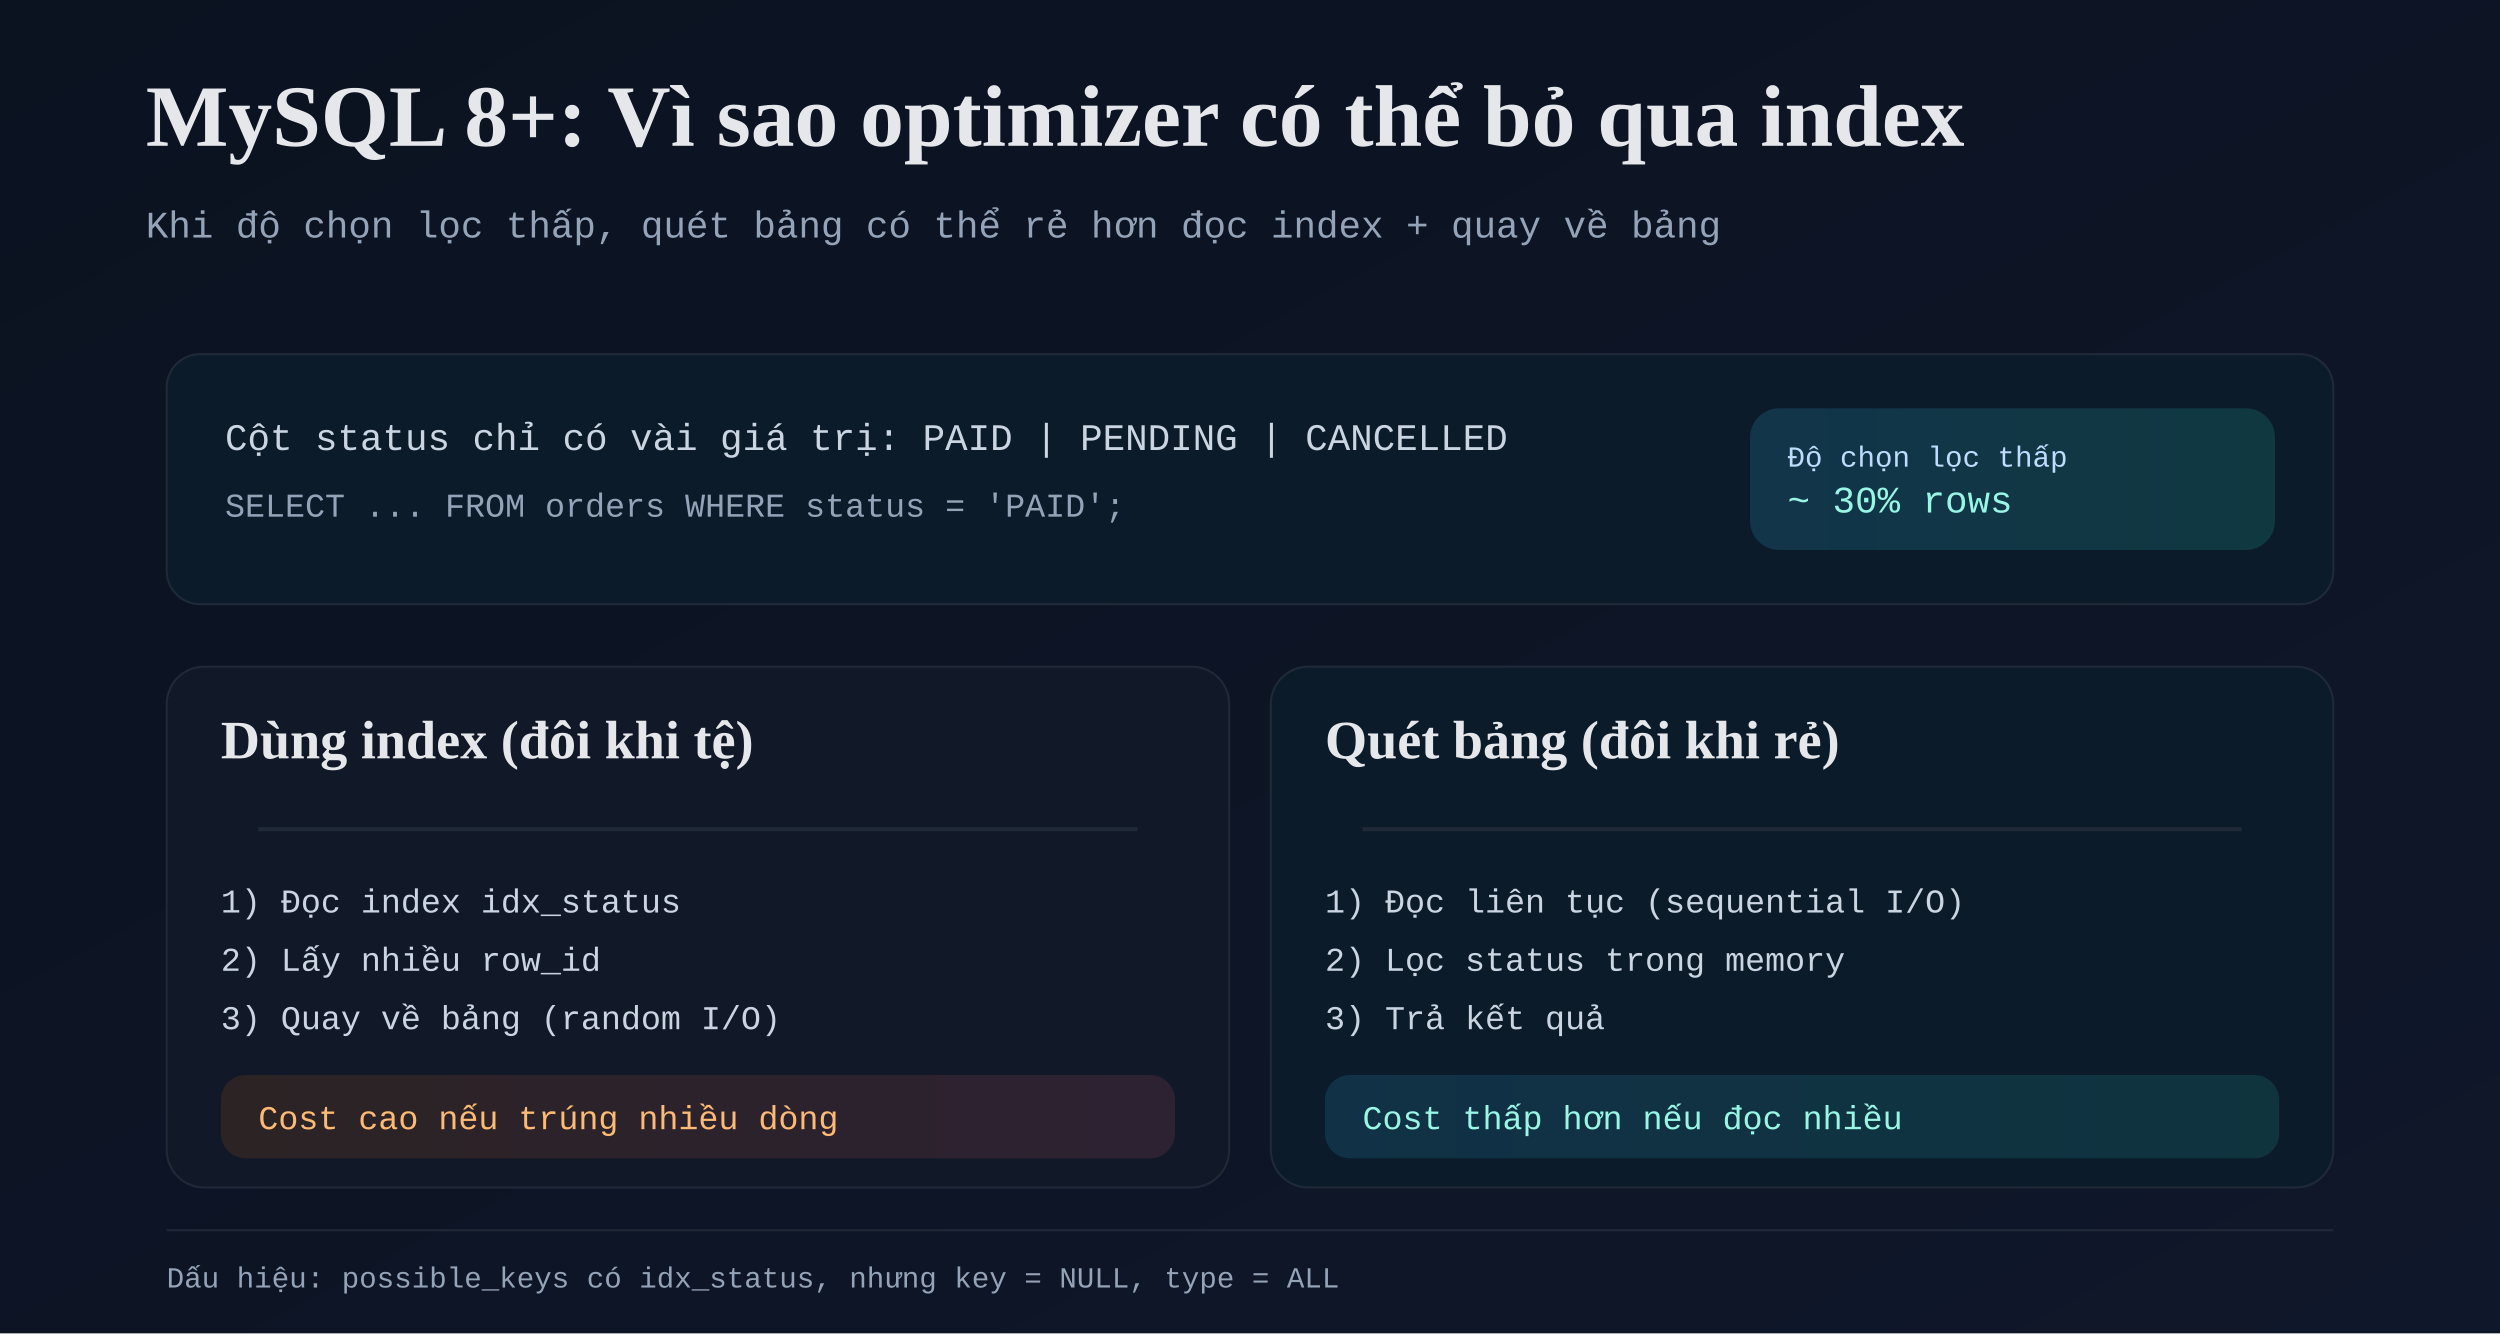
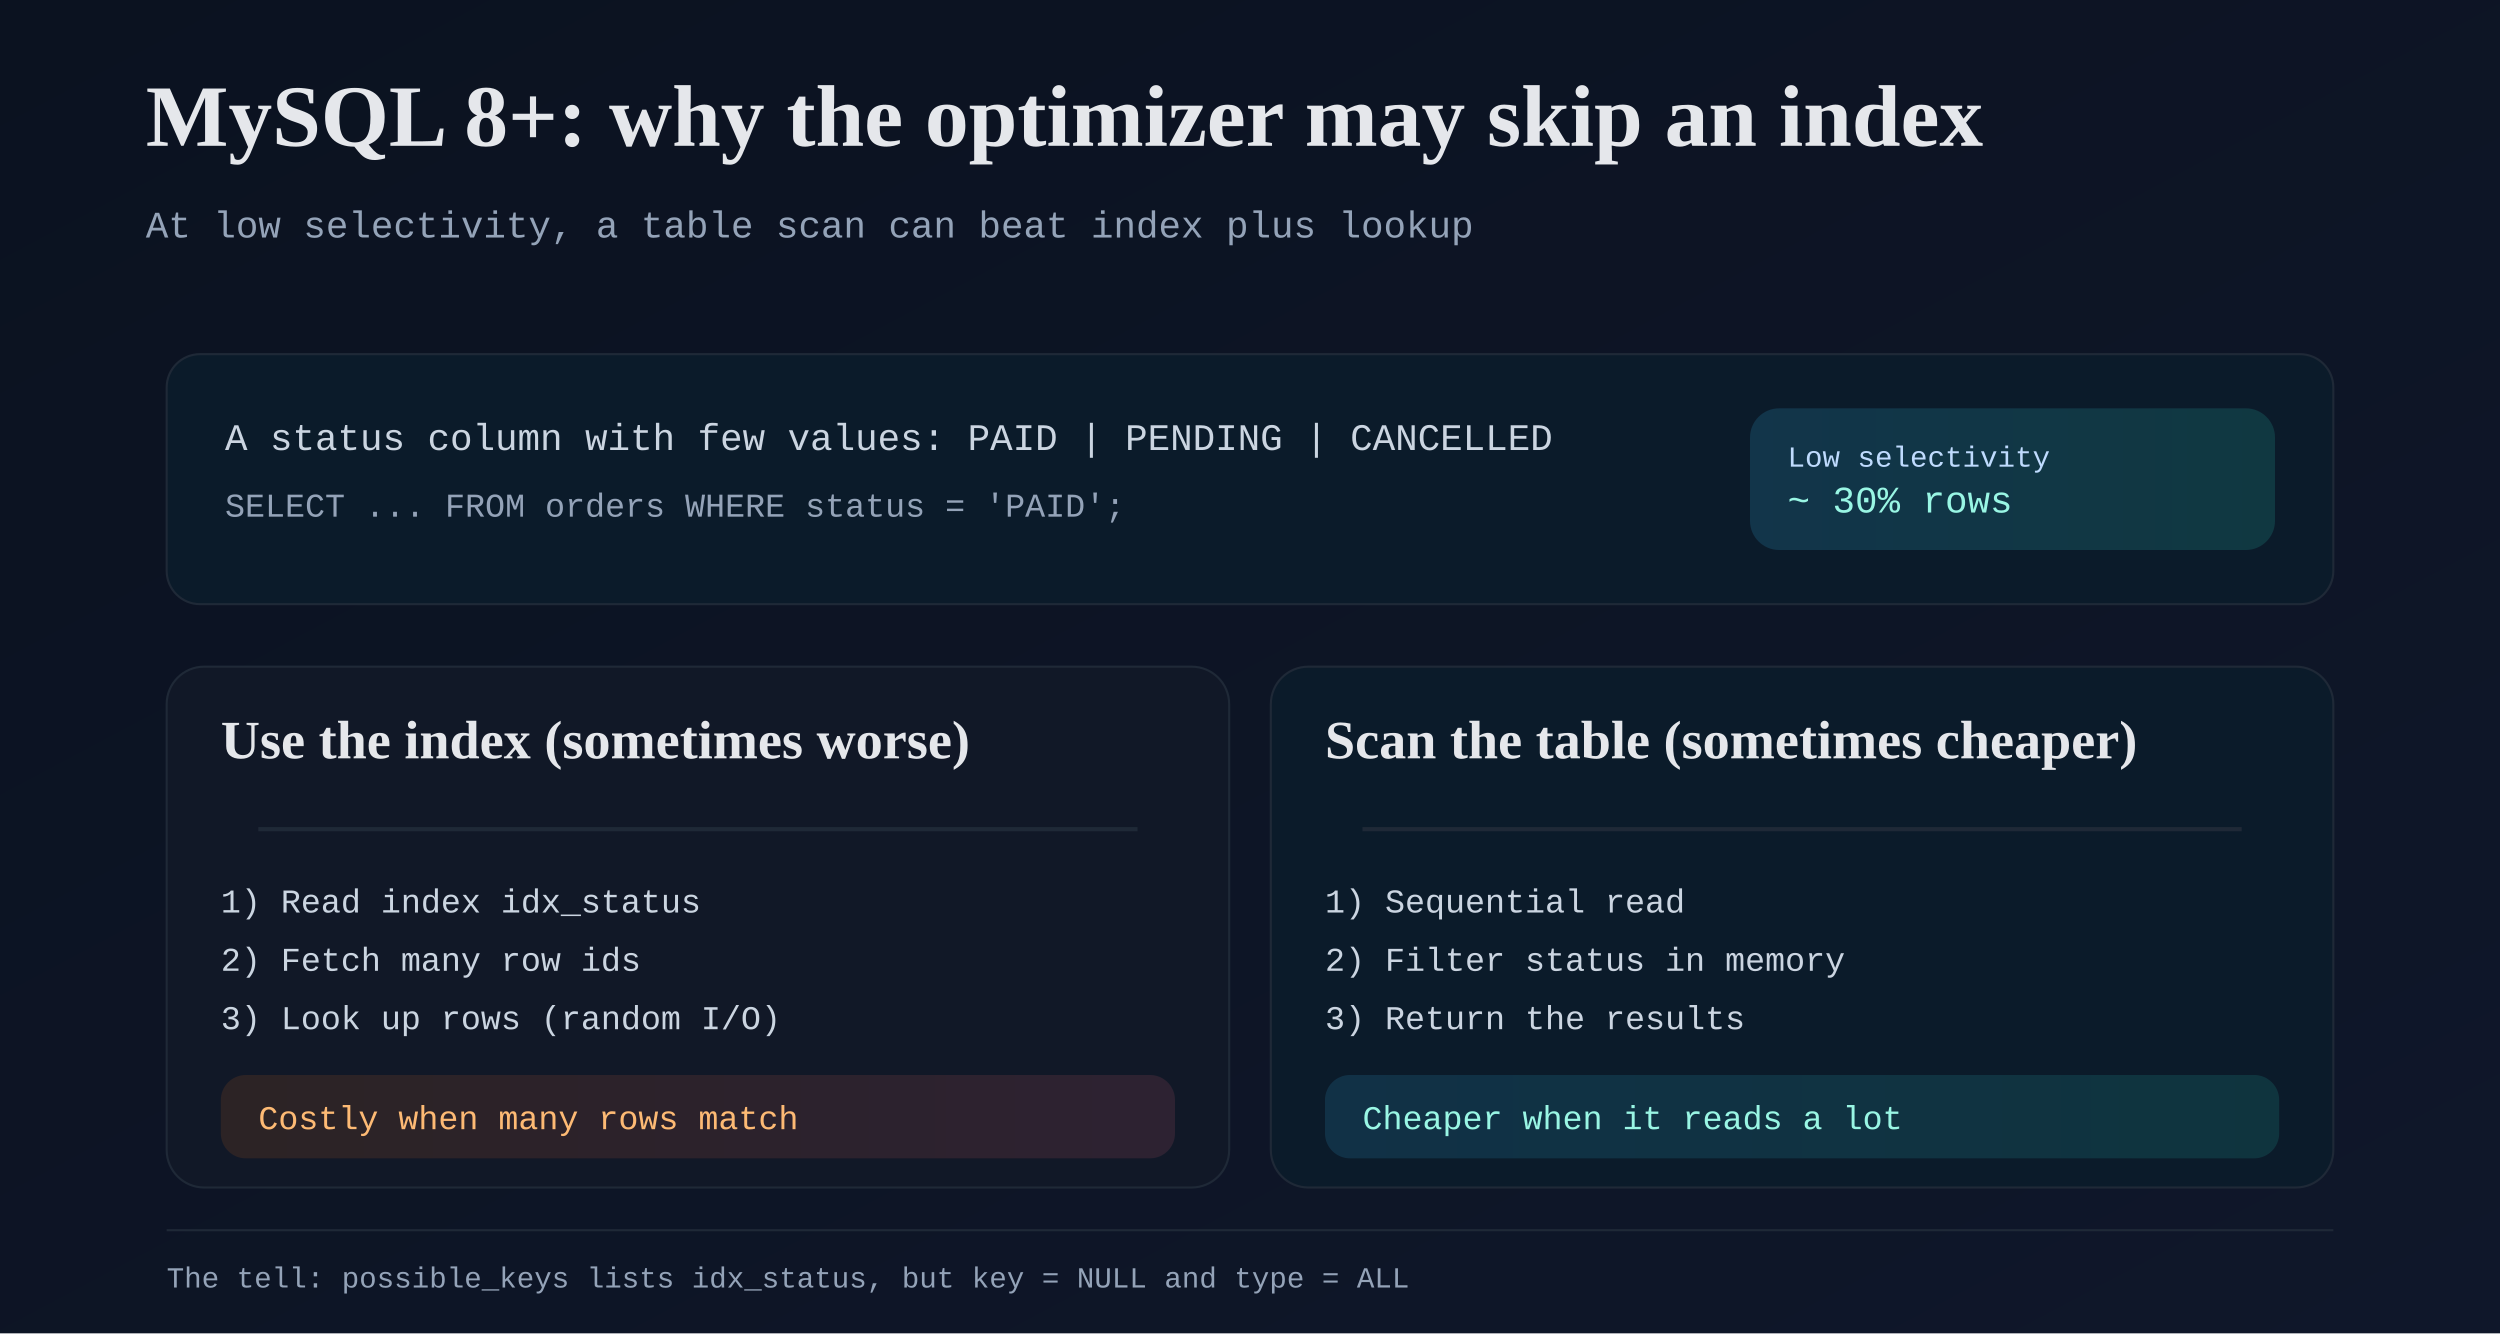
<svg xmlns="http://www.w3.org/2000/svg" width="1200" height="640" viewBox="0 0 1200 640">
  <defs>
    <linearGradient id="bg" x1="0" y1="0" x2="1" y2="1">
      <stop offset="0" stop-color="#0b1220" />
      <stop offset="1" stop-color="#0f172a" />
    </linearGradient>
    <linearGradient id="accent" x1="0" y1="0" x2="1" y2="0">
      <stop offset="0" stop-color="#38bdf8" />
      <stop offset="1" stop-color="#2dd4bf" />
    </linearGradient>
    <linearGradient id="warn" x1="0" y1="0" x2="1" y2="0">
      <stop offset="0" stop-color="#f97316" />
      <stop offset="1" stop-color="#fb7185" />
    </linearGradient>
  </defs>
  <rect width="1200" height="640" fill="url(#bg)" />
  <g transform="translate(70 70)">
-     <text x="0" y="0" fill="#e5e7eb" font-family="Georgia, 'Times New Roman', serif" font-size="42" font-weight="700">
-       MySQL 8+: Vì sao optimizer có thể bỏ qua index
-     </text>
-     <text x="0" y="44" fill="#94a3b8" font-family="ui-monospace, SFMono-Regular, Menlo, Monaco, Consolas, 'Liberation Mono', 'Courier New', monospace" font-size="18">
-       Khi độ chọn lọc thấp, quét bảng có thể rẻ hơn đọc index + quay về bảng
-     </text>
+     <text x="0" y="0" fill="#e5e7eb" font-family="Georgia, 'Times New Roman', serif" font-size="42" font-weight="700">MySQL 8+: why the optimizer may skip an index</text>
+     <text x="0" y="44" fill="#94a3b8" font-family="ui-monospace, SFMono-Regular, Menlo, Monaco, Consolas, 'Liberation Mono', 'Courier New', monospace" font-size="18">At low selectivity, a table scan can beat index plus lookup</text>
  </g>
  <g transform="translate(80 170)">
    <rect x="0" y="0" width="1040" height="120" rx="16" fill="#0b1b2a" stroke="#1f2937" />
-     <text x="28" y="46" fill="#cbd5e1" font-family="ui-monospace, SFMono-Regular, Menlo, Monaco, Consolas, 'Liberation Mono', 'Courier New', monospace" font-size="18">
-       Cột status chỉ có vài giá trị: PAID | PENDING | CANCELLED
-     </text>
+     <text x="28" y="46" fill="#cbd5e1" font-family="ui-monospace, SFMono-Regular, Menlo, Monaco, Consolas, 'Liberation Mono', 'Courier New', monospace" font-size="18">A status column with few values: PAID | PENDING | CANCELLED</text>
    <text x="28" y="78" fill="#94a3b8" font-family="ui-monospace, SFMono-Regular, Menlo, Monaco, Consolas, 'Liberation Mono', 'Courier New', monospace" font-size="16">
      SELECT ... FROM orders WHERE status = 'PAID';
    </text>
    <g transform="translate(760 26)">
      <rect x="0" y="0" width="252" height="68" rx="14" fill="url(#accent)" opacity="0.16" />
-       <text x="18" y="28" fill="#bfdbfe" font-family="ui-monospace, SFMono-Regular, Menlo, Monaco, Consolas, 'Liberation Mono', 'Courier New', monospace" font-size="14">Độ chọn lọc thấp</text>
+       <text x="18" y="28" fill="#bfdbfe" font-family="ui-monospace, SFMono-Regular, Menlo, Monaco, Consolas, 'Liberation Mono', 'Courier New', monospace" font-size="14">Low selectivity</text>
      <text x="18" y="50" fill="#99f6e4" font-family="ui-monospace, SFMono-Regular, Menlo, Monaco, Consolas, 'Liberation Mono', 'Courier New', monospace" font-size="18">~ 30% rows</text>
    </g>
  </g>
  <g transform="translate(80 320)">
    <rect x="0" y="0" width="510" height="250" rx="18" fill="#111827" stroke="#1f2937" />
-     <text x="26" y="44" fill="#e5e7eb" font-family="Georgia, 'Times New Roman', serif" font-size="26" font-weight="700">Dùng index (đôi khi tệ)</text>
+     <text x="26" y="44" fill="#e5e7eb" font-family="Georgia, 'Times New Roman', serif" font-size="26" font-weight="700">Use the index (sometimes worse)</text>
    <path d="M44 78 H466" stroke="#1f2937" stroke-width="2" />
-     <text x="26" y="118" fill="#cbd5e1" font-family="ui-monospace, SFMono-Regular, Menlo, Monaco, Consolas, 'Liberation Mono', 'Courier New', monospace" font-size="16">1) Đọc index idx_status</text>
-     <text x="26" y="146" fill="#cbd5e1" font-family="ui-monospace, SFMono-Regular, Menlo, Monaco, Consolas, 'Liberation Mono', 'Courier New', monospace" font-size="16">2) Lấy nhiều row_id</text>
-     <text x="26" y="174" fill="#cbd5e1" font-family="ui-monospace, SFMono-Regular, Menlo, Monaco, Consolas, 'Liberation Mono', 'Courier New', monospace" font-size="16">3) Quay về bảng (random I/O)</text>
+     <text x="26" y="118" fill="#cbd5e1" font-family="ui-monospace, SFMono-Regular, Menlo, Monaco, Consolas, 'Liberation Mono', 'Courier New', monospace" font-size="16">1) Read index idx_status</text>
+     <text x="26" y="146" fill="#cbd5e1" font-family="ui-monospace, SFMono-Regular, Menlo, Monaco, Consolas, 'Liberation Mono', 'Courier New', monospace" font-size="16">2) Fetch many row ids</text>
+     <text x="26" y="174" fill="#cbd5e1" font-family="ui-monospace, SFMono-Regular, Menlo, Monaco, Consolas, 'Liberation Mono', 'Courier New', monospace" font-size="16">3) Look up rows (random I/O)</text>
    <rect x="26" y="196" width="458" height="40" rx="12" fill="url(#warn)" opacity="0.12" />
-     <text x="44" y="222" fill="#fdba74" font-family="ui-monospace, SFMono-Regular, Menlo, Monaco, Consolas, 'Liberation Mono', 'Courier New', monospace" font-size="16">Cost cao nếu trúng nhiều dòng</text>
+     <text x="44" y="222" fill="#fdba74" font-family="ui-monospace, SFMono-Regular, Menlo, Monaco, Consolas, 'Liberation Mono', 'Courier New', monospace" font-size="16">Costly when many rows match</text>
  </g>
  <g transform="translate(610 320)">
    <rect x="0" y="0" width="510" height="250" rx="18" fill="#0b1b2a" stroke="#1f2937" />
-     <text x="26" y="44" fill="#e5e7eb" font-family="Georgia, 'Times New Roman', serif" font-size="26" font-weight="700">Quét bảng (đôi khi rẻ)</text>
+     <text x="26" y="44" fill="#e5e7eb" font-family="Georgia, 'Times New Roman', serif" font-size="26" font-weight="700">Scan the table (sometimes cheaper)</text>
    <path d="M44 78 H466" stroke="#1f2937" stroke-width="2" />
-     <text x="26" y="118" fill="#cbd5e1" font-family="ui-monospace, SFMono-Regular, Menlo, Monaco, Consolas, 'Liberation Mono', 'Courier New', monospace" font-size="16">1) Đọc liên tục (sequential I/O)</text>
-     <text x="26" y="146" fill="#cbd5e1" font-family="ui-monospace, SFMono-Regular, Menlo, Monaco, Consolas, 'Liberation Mono', 'Courier New', monospace" font-size="16">2) Lọc status trong memory</text>
-     <text x="26" y="174" fill="#cbd5e1" font-family="ui-monospace, SFMono-Regular, Menlo, Monaco, Consolas, 'Liberation Mono', 'Courier New', monospace" font-size="16">3) Trả kết quả</text>
+     <text x="26" y="118" fill="#cbd5e1" font-family="ui-monospace, SFMono-Regular, Menlo, Monaco, Consolas, 'Liberation Mono', 'Courier New', monospace" font-size="16">1) Sequential read</text>
+     <text x="26" y="146" fill="#cbd5e1" font-family="ui-monospace, SFMono-Regular, Menlo, Monaco, Consolas, 'Liberation Mono', 'Courier New', monospace" font-size="16">2) Filter status in memory</text>
+     <text x="26" y="174" fill="#cbd5e1" font-family="ui-monospace, SFMono-Regular, Menlo, Monaco, Consolas, 'Liberation Mono', 'Courier New', monospace" font-size="16">3) Return the results</text>
    <rect x="26" y="196" width="458" height="40" rx="12" fill="url(#accent)" opacity="0.14" />
-     <text x="44" y="222" fill="#99f6e4" font-family="ui-monospace, SFMono-Regular, Menlo, Monaco, Consolas, 'Liberation Mono', 'Courier New', monospace" font-size="16">Cost thấp hơn nếu đọc nhiều</text>
+     <text x="44" y="222" fill="#99f6e4" font-family="ui-monospace, SFMono-Regular, Menlo, Monaco, Consolas, 'Liberation Mono', 'Courier New', monospace" font-size="16">Cheaper when it reads a lot</text>
  </g>
  <g transform="translate(80 590)">
    <rect x="0" y="0" width="1040" height="1" fill="#1f2937" />
-     <text x="0" y="28" fill="#94a3b8" font-family="ui-monospace, SFMono-Regular, Menlo, Monaco, Consolas, 'Liberation Mono', 'Courier New', monospace" font-size="14">
-       Dấu hiệu: possible_keys có idx_status, nhưng key = NULL, type = ALL
-     </text>
+     <text x="0" y="28" fill="#94a3b8" font-family="ui-monospace, SFMono-Regular, Menlo, Monaco, Consolas, 'Liberation Mono', 'Courier New', monospace" font-size="14">The tell: possible_keys lists idx_status, but key = NULL and type = ALL</text>
  </g>
</svg>
